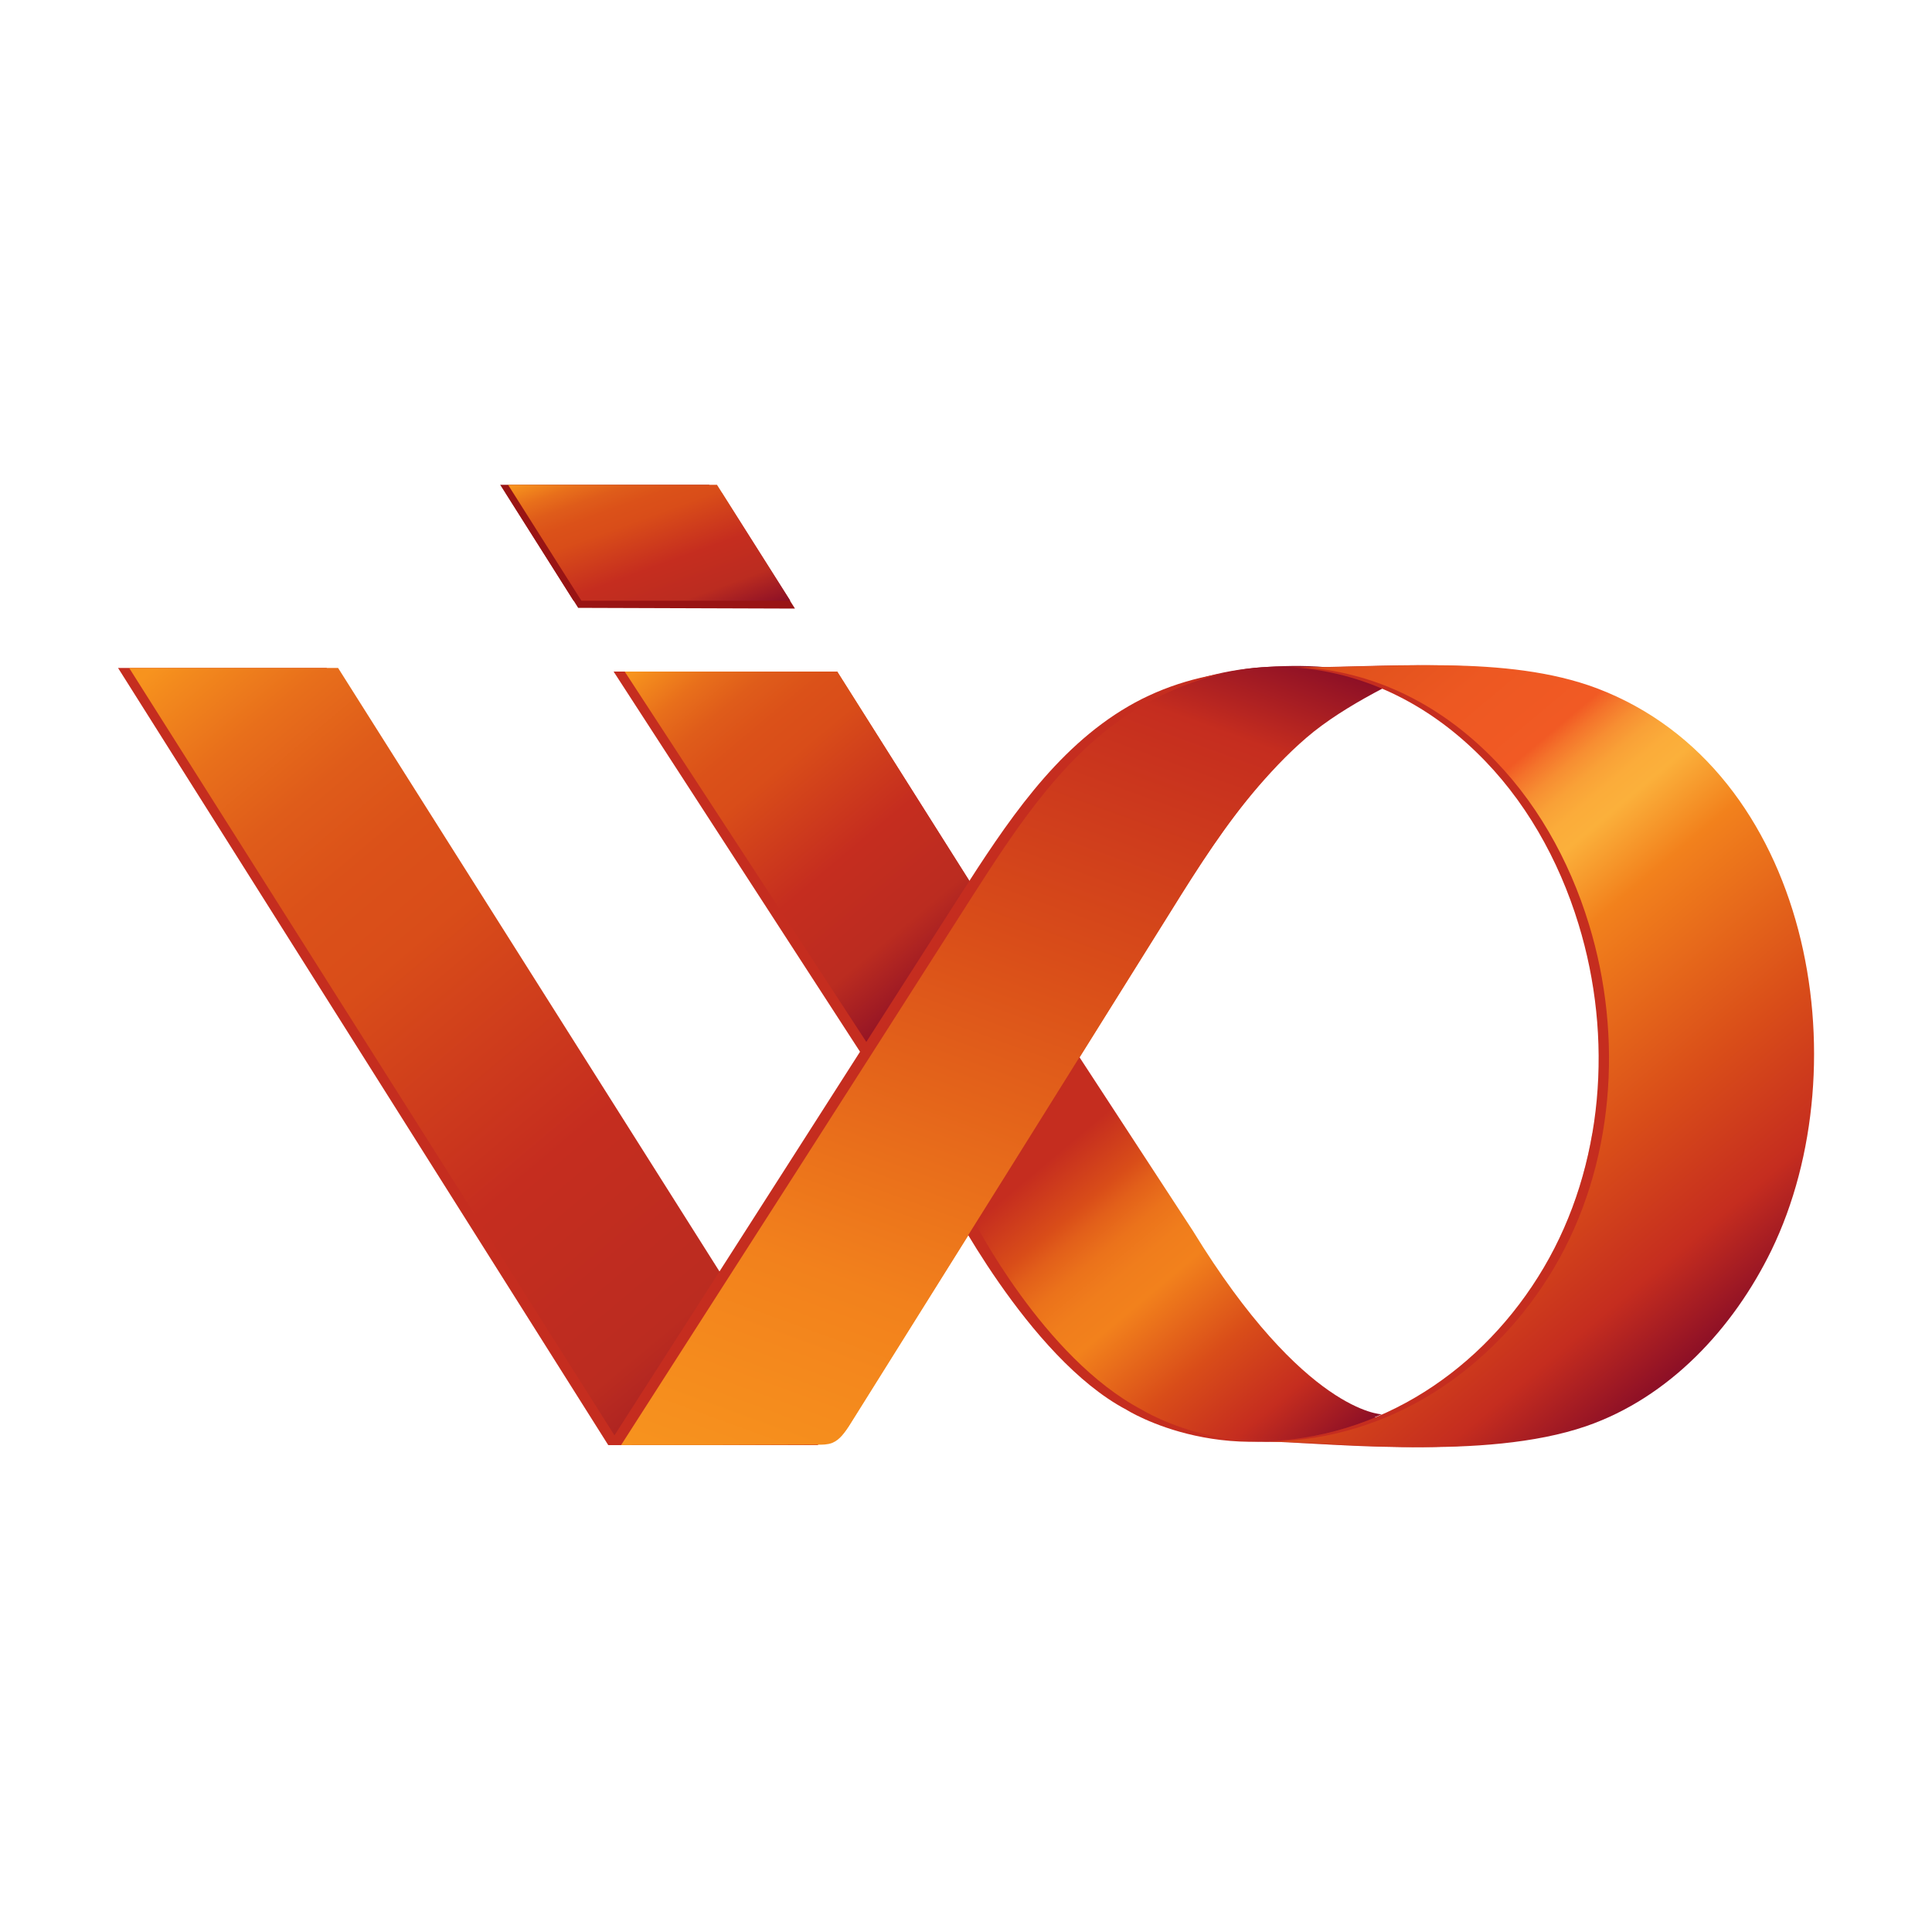
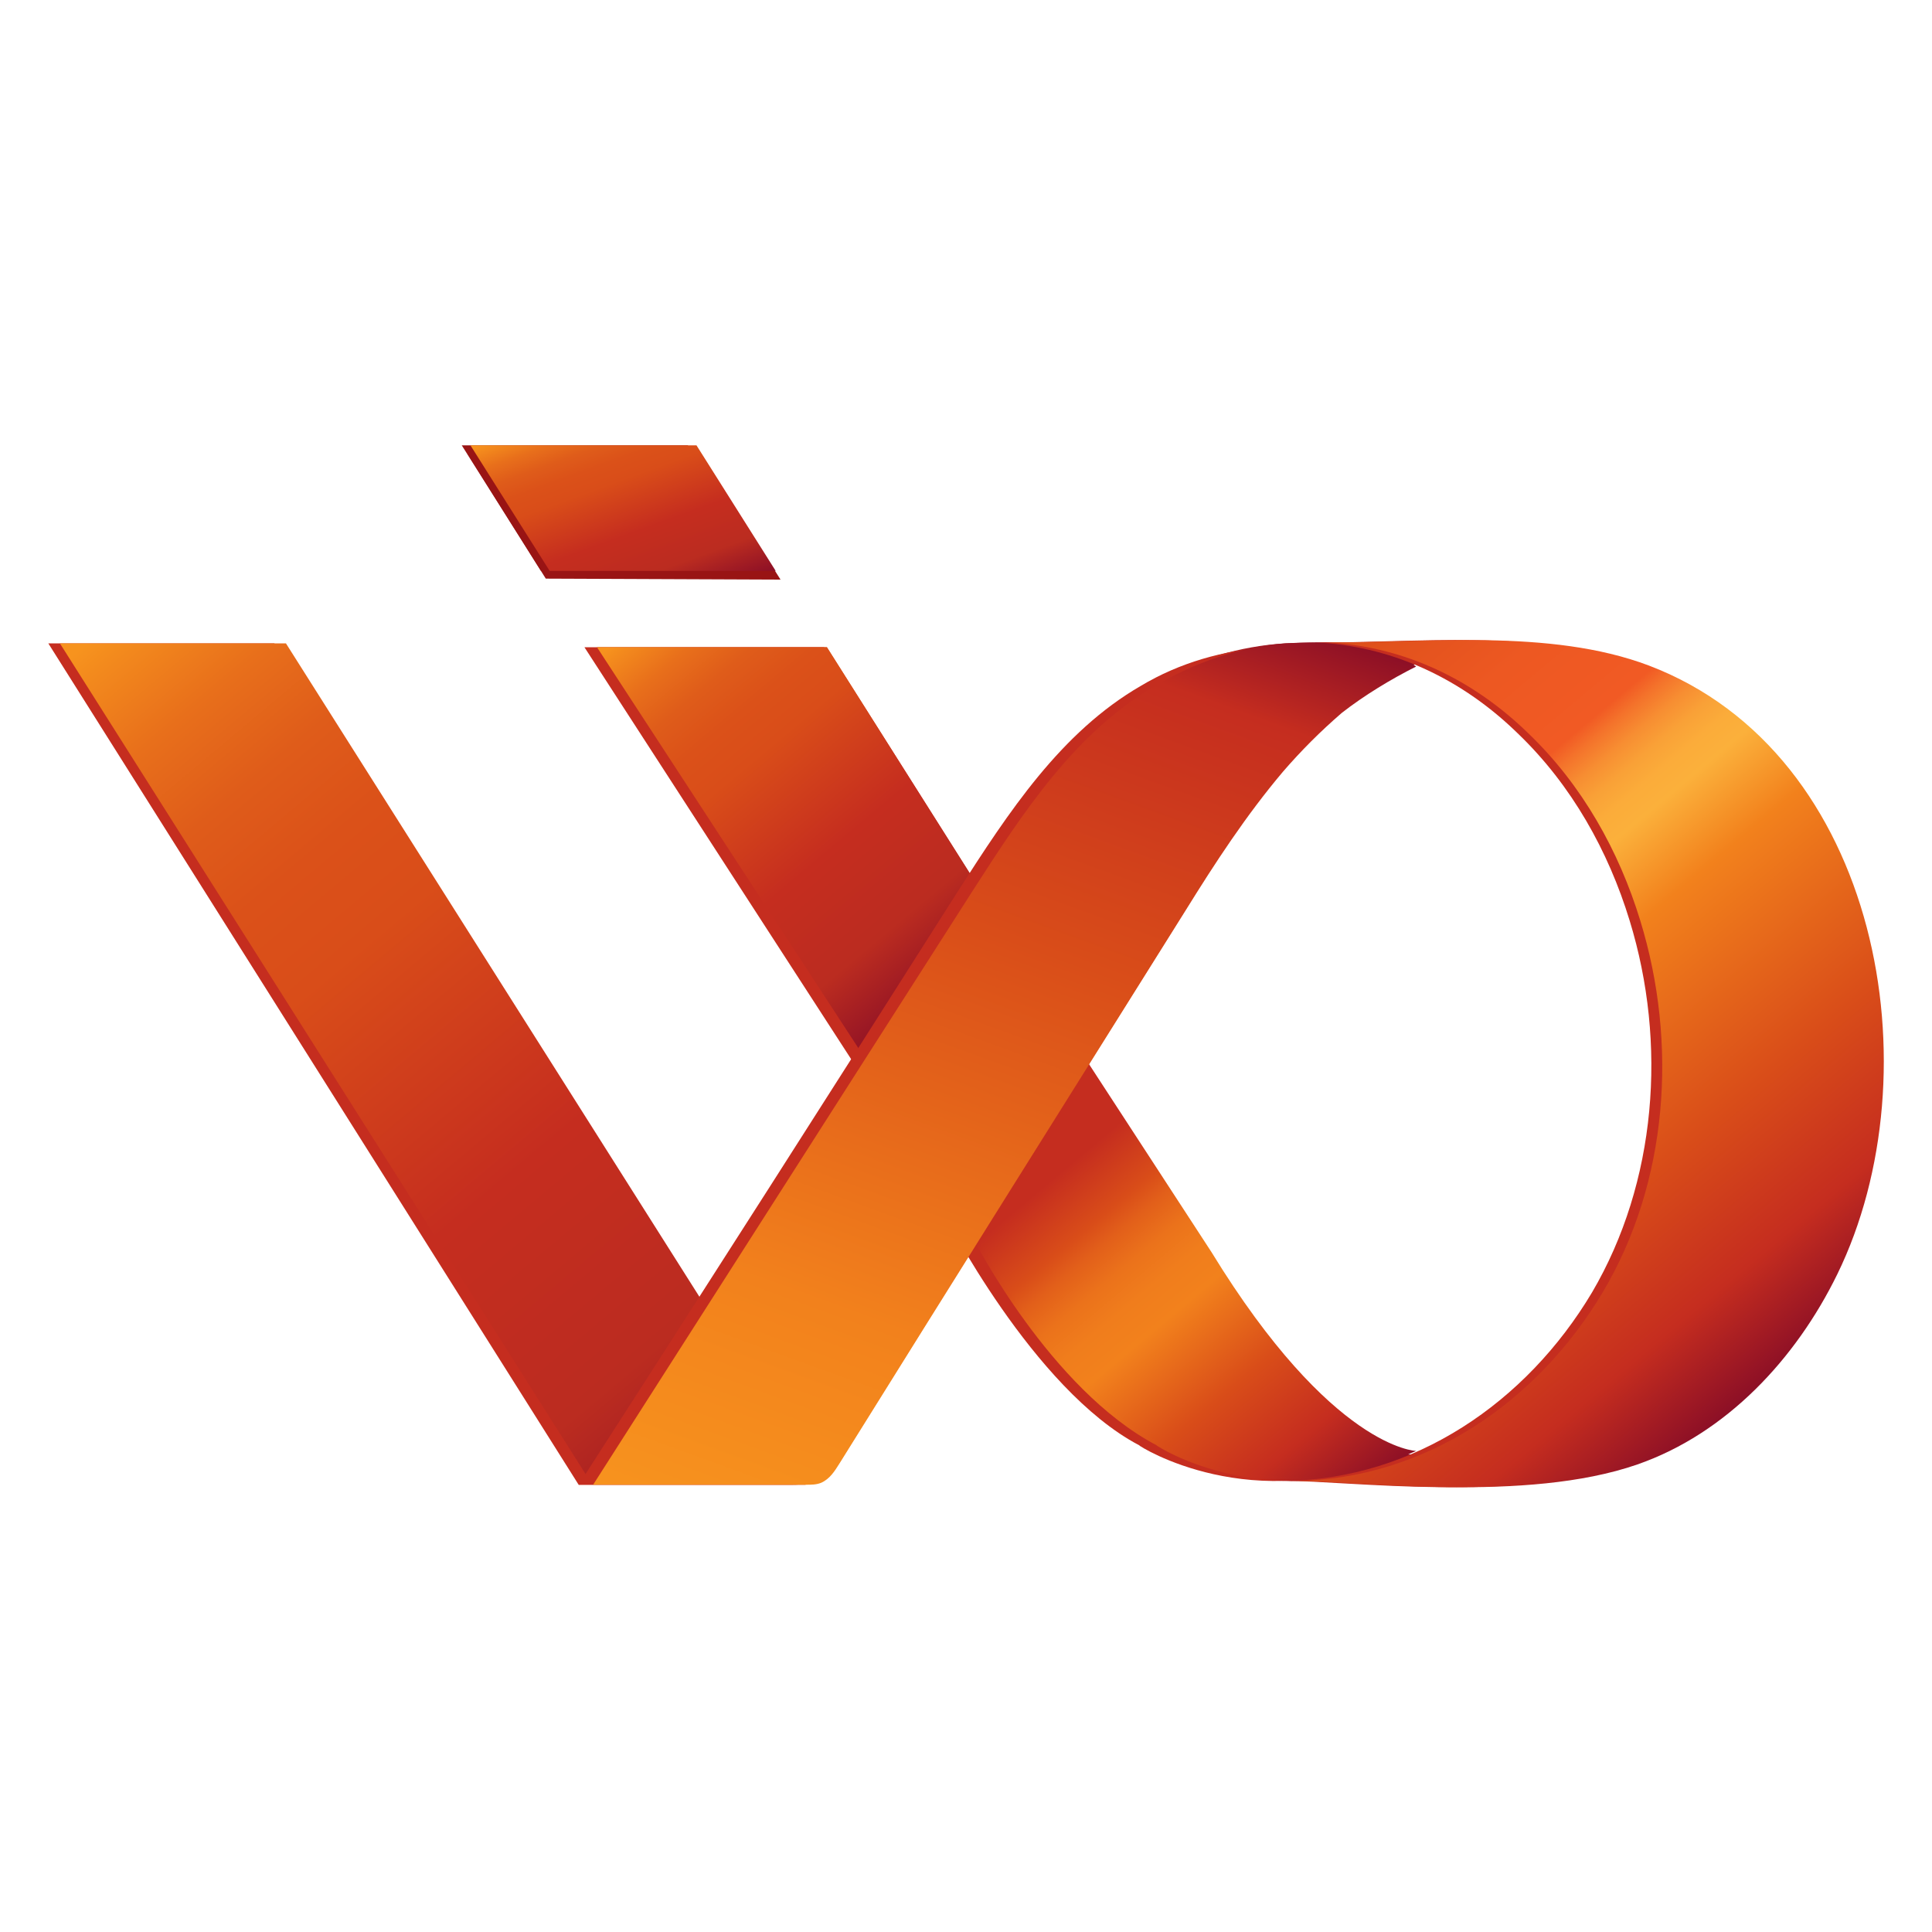
- <svg xmlns="http://www.w3.org/2000/svg" xmlns:xlink="http://www.w3.org/1999/xlink" version="1.1" id="Layer_1" x="0px" y="0px" viewBox="0 0 540 540" style="enable-background:new 0 0 540 540;" xml:space="preserve">
+ <svg xmlns="http://www.w3.org/2000/svg" version="1.1" id="Layer_1" x="0px" y="0px" viewBox="0 0 200 200" style="enable-background:new 0 0 200 200;" xml:space="preserve">
  <style type="text/css">
	.st0{fill:#991414;}
	.st1{fill:#C52D1F;}
- 	.st2{fill:url(#SVGID_7_);}
- 	.st3{fill:url(#SVGID_8_);}
- 	.st4{fill:url(#SVGID_11_);}
- 	.st5{fill:url(#SVGID_12_);}
- 	.st6{fill:url(#SVGID_13_);}
- 	.st7{fill:url(#SVGID_14_);}
- 	.st8{fill:url(#SVGID_15_);}
- 	.st9{fill:url(#SVGID_16_);}
- 	.st10{opacity:0.37;clip-path:url(#SVGID_18_);}
- 	.st11{fill:url(#XMLID_2_);}
+ 	.st2{fill:url(#SVGID_1_);}
+ 	.st3{fill:url(#SVGID_2_);}
+ 	.st4{fill:url(#SVGID_3_);}
+ 	.st5{fill:url(#SVGID_4_);}
+ 	.st6{fill:url(#SVGID_5_);}
+ 	.st7{fill:url(#SVGID_6_);}
+ 	.st8{fill:url(#SVGID_7_);}
+ 	.st9{fill:url(#SVGID_8_);}
+ 	.st10{fill:url(#XMLID_2_);}
</style>
-   <g>
- </g>
-   <g>
- </g>
-   <g>
- </g>
-   <g>
- </g>
-   <g>
- </g>
-   <g>
- </g>
-   <g>
- </g>
-   <g>
- </g>
-   <g>
-     <g>
-       <polygon class="st0" points="198.2,135.5 139.8,135.5 160.3,167.9 218.7,167.9   " />
-     </g>
-     <g>
-       <polygon class="st0" points="201.7,137.7 141.3,137.7 161.6,169.9 222.2,170.1   " />
-     </g>
-     <path class="st1" d="M353.7,402.9" />
-     <polygon class="st1" points="228.7,403.9 170,403.9 33,186.7 91.3,186.7  " />
-     <linearGradient id="SVGID_7_" gradientUnits="userSpaceOnUse" x1="234.31" y1="117.258" x2="327.425" y2="373.087" gradientTransform="matrix(1 0 0 -1 0 542)">
-       <stop offset="0" style="stop-color:#F7931E" />
-       <stop offset="0.236" style="stop-color:#F2811C" />
-       <stop offset="0.623" style="stop-color:#D94D19" />
-       <stop offset="0.899" style="stop-color:#C52D1F" />
-       <stop offset="1" style="stop-color:#8C0F26" />
-     </linearGradient>
-     <path class="st2" d="M174.3,402.9c18.3,0,36.6,0,54.9-0.1c1.4,0,2.8,0,4.1-0.5c2.2-0.9,3.6-3,4.8-5c29.8-47.6,59.6-95.2,89.3-142.8   c7.7-12.4,15.6-24.8,25.2-35.9c4.7-5.4,9.7-10.6,15.3-15.1c5.8-4.6,12.8-8.7,19.3-12.1c-8.3-5.9-24.7-5.6-34.5-4.9   c-11.6,0.8-23,4.1-33,9.9c-20.6,12-34.2,32.8-47.1,52.9C239.9,300.6,207.1,351.8,174.3,402.9z" />
-     <linearGradient id="SVGID_8_" gradientUnits="userSpaceOnUse" x1="40.136" y1="358.686" x2="227.023" y2="135.963" gradientTransform="matrix(1 0 0 -1 0 542)">
-       <stop offset="0" style="stop-color:#F7931E" />
-       <stop offset="5.045055e-04" style="stop-color:#F7931E" />
-       <stop offset="1.516661e-02" style="stop-color:#F7931E" />
-       <stop offset="3.937623e-02" style="stop-color:#F38A1D" />
-       <stop offset="0.12" style="stop-color:#E86F1B" />
-       <stop offset="0.203" style="stop-color:#DF5C1A" />
-       <stop offset="0.288" style="stop-color:#DB5119" />
-       <stop offset="0.378" style="stop-color:#D94D19" />
-       <stop offset="0.62" style="stop-color:#C52D1F" />
-       <stop offset="0.819" style="stop-color:#BB2C20" />
-       <stop offset="1" style="stop-color:#8C0F26" />
-     </linearGradient>
-     <polygon class="st3" points="231,402.7 172.7,402.7 36.1,186.7 94.5,186.7  " />
-     <g>
-       <linearGradient id="SVGID_11_" gradientUnits="userSpaceOnUse" x1="171.629" y1="417.284" x2="191.271" y2="363.316" gradientTransform="matrix(1 0 0 -1 0 542)">
-         <stop offset="0" style="stop-color:#F7931E" />
-         <stop offset="5.045055e-04" style="stop-color:#F7931E" />
-         <stop offset="1.516661e-02" style="stop-color:#F7931E" />
-         <stop offset="3.937623e-02" style="stop-color:#F38A1D" />
-         <stop offset="0.12" style="stop-color:#E86F1B" />
-         <stop offset="0.203" style="stop-color:#DF5C1A" />
-         <stop offset="0.288" style="stop-color:#DB5119" />
-         <stop offset="0.378" style="stop-color:#D94D19" />
-         <stop offset="0.62" style="stop-color:#C52D1F" />
-         <stop offset="0.819" style="stop-color:#BB2C20" />
-         <stop offset="1" style="stop-color:#8C0F26" />
-       </linearGradient>
-       <polygon class="st4" points="200.4,135.5 142,135.5 162.5,167.9 220.9,167.9   " />
-     </g>
-     <linearGradient id="SVGID_12_" gradientUnits="userSpaceOnUse" x1="186.135" y1="363.979" x2="268.123" y2="266.27" gradientTransform="matrix(1 0 0 -1 0 542)">
-       <stop offset="0" style="stop-color:#F7931E" />
-       <stop offset="5.045055e-04" style="stop-color:#F7931E" />
-       <stop offset="1.516661e-02" style="stop-color:#F7931E" />
-       <stop offset="3.937623e-02" style="stop-color:#F38A1D" />
-       <stop offset="0.12" style="stop-color:#E86F1B" />
-       <stop offset="0.203" style="stop-color:#DF5C1A" />
-       <stop offset="0.288" style="stop-color:#DB5119" />
-       <stop offset="0.378" style="stop-color:#D94D19" />
-       <stop offset="0.62" style="stop-color:#C52D1F" />
-       <stop offset="0.819" style="stop-color:#BB2C20" />
-       <stop offset="1" style="stop-color:#8C0F26" />
-     </linearGradient>
-     <polygon class="st5" points="244.8,295.3 174.6,187.7 234,187.7 273.4,250.1  " />
-     <path class="st1" d="M381.1,396.3c0,0-21.6-0.4-52.8-51.3l-32.2-49.3L264.3,334c0,0,23,45.5,50.5,60   C314.8,394,344,412.6,381.1,396.3z" />
-     <polygon class="st1" points="241.7,296 171.5,187.7 233.3,187.7 270.3,250.8  " />
-     <linearGradient id="SVGID_13_" gradientUnits="userSpaceOnUse" x1="279.723" y1="228.866" x2="364.378" y2="127.977" gradientTransform="matrix(1 0 0 -1 0 542)">
-       <stop offset="0" style="stop-color:#C52D1F" />
-       <stop offset="0.133" style="stop-color:#C52D1F" />
-       <stop offset="0.252" style="stop-color:#D94D19" />
-       <stop offset="0.295" style="stop-color:#E25F1A" />
-       <stop offset="0.356" style="stop-color:#EB721B" />
-       <stop offset="0.42" style="stop-color:#F07D1C" />
-       <stop offset="0.488" style="stop-color:#F2811C" />
-       <stop offset="0.672" style="stop-color:#D94D19" />
-       <stop offset="0.838" style="stop-color:#C52D1F" />
-       <stop offset="1" style="stop-color:#8C0F26" />
-     </linearGradient>
-     <path class="st6" d="M385.5,396.3c0,0-21.6-0.4-52.8-51.3l-32.2-49.3L272,340.8c0,0,19.6,38.7,47.1,53.2   C319.2,394,348.3,412.6,385.5,396.3z" />
-     <linearGradient id="SVGID_14_" gradientUnits="userSpaceOnUse" x1="186.135" y1="363.979" x2="268.123" y2="266.27" gradientTransform="matrix(1 0 0 -1 0 542)">
-       <stop offset="0" style="stop-color:#F7931E" />
-       <stop offset="5.045055e-04" style="stop-color:#F7931E" />
-       <stop offset="1.516661e-02" style="stop-color:#F7931E" />
-       <stop offset="3.937623e-02" style="stop-color:#F38A1D" />
-       <stop offset="0.12" style="stop-color:#E86F1B" />
-       <stop offset="0.203" style="stop-color:#DF5C1A" />
-       <stop offset="0.288" style="stop-color:#DB5119" />
-       <stop offset="0.378" style="stop-color:#D94D19" />
-       <stop offset="0.62" style="stop-color:#C52D1F" />
-       <stop offset="0.819" style="stop-color:#BB2C20" />
-       <stop offset="1" style="stop-color:#8C0F26" />
-     </linearGradient>
-     <polygon class="st7" points="244.8,295.3 174.6,187.7 234,187.7 273.4,250.1  " />
-     <linearGradient id="SVGID_15_" gradientUnits="userSpaceOnUse" x1="280.423" y1="229.865" x2="365.078" y2="128.977" gradientTransform="matrix(1 0 0 -1 0 542)">
-       <stop offset="0" style="stop-color:#C52D1F" />
-       <stop offset="0.133" style="stop-color:#C52D1F" />
-       <stop offset="0.252" style="stop-color:#D94D19" />
-       <stop offset="0.295" style="stop-color:#E25F1A" />
-       <stop offset="0.356" style="stop-color:#EB721B" />
-       <stop offset="0.42" style="stop-color:#F07D1C" />
-       <stop offset="0.488" style="stop-color:#F2811C" />
-       <stop offset="0.672" style="stop-color:#D94D19" />
-       <stop offset="0.838" style="stop-color:#C52D1F" />
-       <stop offset="1" style="stop-color:#8C0F26" />
-     </linearGradient>
-     <path class="st8" d="M386.2,395.3c0,0-21.6-0.4-52.8-51.3l-32.2-49.3l-28.5,45.1c0,0,19.6,38.7,47.1,53.2   C319.9,393,349.1,411.6,386.2,395.3z" />
-     <path class="st1" d="M170,403.9c18.3,0,36.6,0,54.9-0.1c1.4,0,2.8,0,4.1-0.5c2.2-0.9,3.6-3,4.8-5c29.8-47.6,59.6-95.2,89.3-142.8   c7.7-12.4,15.6-24.8,25.2-35.9c4.7-5.4,9.7-10.6,15.3-15.1c5.8-4.6,12.8-8.7,19.3-12.1c-8.3-5.9-24.7-5.6-34.5-4.9   c-11.6,0.8-23,4.1-33,9.9c-20.6,12-34.2,32.8-47.1,52.9C235.5,301.6,202.8,352.8,170,403.9z" />
-     <linearGradient id="SVGID_16_" gradientUnits="userSpaceOnUse" x1="233.61" y1="116.258" x2="326.763" y2="372.192" gradientTransform="matrix(1 0 0 -1 0 542)">
-       <stop offset="0" style="stop-color:#F7931E" />
-       <stop offset="0.236" style="stop-color:#F2811C" />
-       <stop offset="0.623" style="stop-color:#D94D19" />
-       <stop offset="0.899" style="stop-color:#C52D1F" />
-       <stop offset="1" style="stop-color:#8C0F26" />
-     </linearGradient>
-     <path class="st9" d="M173.6,403.9c18.3,0,36.6,0,54.9-0.1c1.4,0,2.8,0,4.1-0.5c2.2-0.9,3.6-3,4.8-5c29.8-47.6,59.6-95.2,89.3-142.8   c7.7-12.4,15.6-24.8,25.2-35.9c4.7-5.4,9.7-10.6,15.3-15.1c5.8-4.6,12.8-8.7,19.3-12.1c-8.3-5.9-24-6.6-33.8-5.9   c-11.6,0.8-23.7,5.1-33.7,10.9c-20.6,12-34.2,32.8-47.1,52.9C239.2,301.6,206.4,352.8,173.6,403.9z" />
-     <g>
-       <g>
-         <path id="XMLID_4_" class="st1" d="M360.5,186.5c24.8,0.3,57.5-3.7,83,5.9c59.7,22.7,74,105,48.7,157.1     c-10.7,21.9-28.6,41.1-51.7,49.1c-28.7,9.9-71.9,4.3-88,4.3c33.1-0.6,62.2-20.1,79-48.6s19.4-64.4,9.7-96     c-5.5-18-15-35-28.6-48.1c-13.5-13.1-30.2-21.7-49-23.5C363.6,186.7,360.5,186.5,360.5,186.5z" />
-       </g>
-       <g>
-         <defs>
-           <path id="SVGID_17_" d="M360.5,186.5c24.8,0.3,57.5-3.7,83,5.9c59.7,22.7,74,105,48.7,157.1c-10.7,21.9-28.6,41.1-51.7,49.1      c-28.7,9.9-71.9,4.3-88,4.3c33.1-0.6,62.2-20.1,79-48.6s19.4-64.4,9.7-96c-5.5-18-15-35-28.6-48.1c-13.5-13.1-30.2-21.7-49-23.5      C363.6,186.7,360.5,186.5,360.5,186.5z" />
-         </defs>
-         <clipPath id="SVGID_18_">
-           <use xlink:href="#SVGID_17_" style="overflow:visible;" />
-         </clipPath>
-         <g class="st10">
-           <g>
-             <g>
-               <g>
-                 <g>
-                   <polygon class="st1" points="480.7,420.7 291.8,406.9 438.6,320.8 538.4,257.6         " />
-                 </g>
-               </g>
-             </g>
-           </g>
-         </g>
-       </g>
-     </g>
-     <g>
-       <g>
-         <linearGradient id="XMLID_2_" gradientUnits="userSpaceOnUse" x1="334.756" y1="331.465" x2="475.511" y2="163.719" gradientTransform="matrix(1 0 0 -1 0 542)">
-           <stop offset="0" style="stop-color:#D94D19" />
-           <stop offset="5.342343e-02" style="stop-color:#E2521D" />
-           <stop offset="0.158" style="stop-color:#ED5822" />
-           <stop offset="0.269" style="stop-color:#F15A24" />
-           <stop offset="0.289" style="stop-color:#F4732B" />
-           <stop offset="0.315" style="stop-color:#F78E32" />
-           <stop offset="0.341" style="stop-color:#F9A137" />
-           <stop offset="0.368" style="stop-color:#FBAC3A" />
-           <stop offset="0.397" style="stop-color:#FBB03B" />
-           <stop offset="0.49" style="stop-color:#F2811C" />
-           <stop offset="0.722" style="stop-color:#D94D19" />
-           <stop offset="0.881" style="stop-color:#C52D1F" />
-           <stop offset="1" style="stop-color:#8C0F26" />
-         </linearGradient>
-         <path id="XMLID_3_" class="st11" d="M363.4,186.5c24.8,0.3,57.5-3.7,83,5.9c59.7,22.7,74,105,48.7,157.1     c-10.7,21.9-28.6,41.1-51.7,49.1c-28.7,9.9-71.9,4.3-88,4.3c33.1-0.6,62.2-20.1,79-48.6s19.4-64.4,9.7-96     c-5.5-18-15-35-28.6-48.1c-13.5-13.1-30.2-21.7-49-23.5C366.5,186.7,363.4,186.5,363.4,186.5z" />
-       </g>
-       <g>
-         <defs>
-           <path id="SVGID_19_" d="M363.4,186.5c24.8,0.3,57.5-3.7,83,5.9c59.7,22.7,74,105,48.7,157.1c-10.7,21.9-28.6,41.1-51.7,49.1      c-28.7,9.9-71.9,4.3-88,4.3c33.1-0.6,62.2-20.1,79-48.6s19.4-64.4,9.7-96c-5.5-18-15-35-28.6-48.1c-13.5-13.1-30.2-21.7-49-23.5      C366.5,186.7,363.4,186.5,363.4,186.5z" />
-         </defs>
-         <clipPath id="SVGID_20_">
-           <use xlink:href="#SVGID_19_" style="overflow:visible;" />
-         </clipPath>
-       </g>
-     </g>
-   </g>
+   <path class="st0" d="M71.2,46.1H47.8l8.2,13h23.4L71.2,46.1z" />
+   <path class="st0" d="M72.6,47H48.4l8.1,12.9L80.8,60L72.6,47z" />
+   <path class="st1" d="M83.4,153.7H59.9L5,66.6h23.4L83.4,153.7z" />
+   <linearGradient id="SVGID_1_" gradientUnits="userSpaceOnUse" x1="85.606" y1="379.963" x2="122.893" y2="482.408" gradientTransform="matrix(1 0 0 -1 0 542)">
+     <stop offset="0" style="stop-color:#F7931E" />
+     <stop offset="0.236" style="stop-color:#F2811C" />
+     <stop offset="0.623" style="stop-color:#D94D19" />
+     <stop offset="0.899" style="stop-color:#C52D1F" />
+     <stop offset="1" style="stop-color:#8C0F26" />
+   </linearGradient>
+   <path class="st2" d="M61.6,153.3c7.3,0,14.7,0,22,0c0.6,0,1.1,0,1.6-0.2c0.9-0.4,1.4-1.2,1.9-2C99,132,111,112.9,122.9,93.9  c3.1-5,6.3-9.9,10.1-14.4c1.9-2.2,3.9-4.2,6.1-6.1c2.3-1.8,5.1-3.5,7.7-4.8c-3.3-2.4-9.9-2.2-13.8-2c-4.6,0.3-9.2,1.6-13.2,4  c-8.3,4.8-13.7,13.1-18.9,21.2C87.9,112.3,74.8,132.8,61.6,153.3L61.6,153.3z" />
+   <linearGradient id="SVGID_2_" gradientUnits="userSpaceOnUse" x1="7.824" y1="476.762" x2="82.776" y2="387.438" gradientTransform="matrix(1 0 0 -1 0 542)">
+     <stop offset="0" style="stop-color:#F7931E" />
+     <stop offset="5.000000e-04" style="stop-color:#F7931E" />
+     <stop offset="1.520000e-02" style="stop-color:#F7931E" />
+     <stop offset="3.940000e-02" style="stop-color:#F38A1D" />
+     <stop offset="0.12" style="stop-color:#E86F1B" />
+     <stop offset="0.203" style="stop-color:#DF5C1A" />
+     <stop offset="0.288" style="stop-color:#DB5119" />
+     <stop offset="0.378" style="stop-color:#D94D19" />
+     <stop offset="0.62" style="stop-color:#C52D1F" />
+     <stop offset="0.819" style="stop-color:#BB2C20" />
+     <stop offset="1" style="stop-color:#8C0F26" />
+   </linearGradient>
+   <path class="st3" d="M84.4,153.2H61L6.2,66.6h23.4L84.4,153.2z" />
+   <linearGradient id="SVGID_3_" gradientUnits="userSpaceOnUse" x1="60.563" y1="500.218" x2="68.437" y2="478.582" gradientTransform="matrix(1 0 0 -1 0 542)">
+     <stop offset="0" style="stop-color:#F7931E" />
+     <stop offset="5.000000e-04" style="stop-color:#F7931E" />
+     <stop offset="1.520000e-02" style="stop-color:#F7931E" />
+     <stop offset="3.940000e-02" style="stop-color:#F38A1D" />
+     <stop offset="0.12" style="stop-color:#E86F1B" />
+     <stop offset="0.203" style="stop-color:#DF5C1A" />
+     <stop offset="0.288" style="stop-color:#DB5119" />
+     <stop offset="0.378" style="stop-color:#D94D19" />
+     <stop offset="0.62" style="stop-color:#C52D1F" />
+     <stop offset="0.819" style="stop-color:#BB2C20" />
+     <stop offset="1" style="stop-color:#8C0F26" />
+   </linearGradient>
+   <path class="st4" d="M72.1,46.1H48.7l8.2,13h23.4L72.1,46.1z" />
+   <linearGradient id="SVGID_4_" gradientUnits="userSpaceOnUse" x1="66.417" y1="478.874" x2="99.25" y2="439.745" gradientTransform="matrix(1 0 0 -1 0 542)">
+     <stop offset="0" style="stop-color:#F7931E" />
+     <stop offset="5.000000e-04" style="stop-color:#F7931E" />
+     <stop offset="1.520000e-02" style="stop-color:#F7931E" />
+     <stop offset="3.940000e-02" style="stop-color:#F38A1D" />
+     <stop offset="0.12" style="stop-color:#E86F1B" />
+     <stop offset="0.203" style="stop-color:#DF5C1A" />
+     <stop offset="0.288" style="stop-color:#DB5119" />
+     <stop offset="0.378" style="stop-color:#D94D19" />
+     <stop offset="0.62" style="stop-color:#C52D1F" />
+     <stop offset="0.819" style="stop-color:#BB2C20" />
+     <stop offset="1" style="stop-color:#8C0F26" />
+   </linearGradient>
+   <path class="st5" d="M89.9,110.1L61.8,67h23.8l15.8,25L89.9,110.1z" />
+   <path class="st1" d="M144.5,150.6c0,0-8.7-0.2-21.2-20.6l-12.9-19.8l-12.7,15.4c0,0,9.2,18.2,20.2,24  C117.9,149.7,129.7,157.2,144.5,150.6L144.5,150.6z M88.6,110.4L60.5,67h24.8l14.8,25.3L88.6,110.4z" />
+   <linearGradient id="SVGID_5_" gradientUnits="userSpaceOnUse" x1="103.931" y1="424.743" x2="137.862" y2="384.305" gradientTransform="matrix(1 0 0 -1 0 542)">
+     <stop offset="0" style="stop-color:#C52D1F" />
+     <stop offset="0.133" style="stop-color:#C52D1F" />
+     <stop offset="0.252" style="stop-color:#D94D19" />
+     <stop offset="0.295" style="stop-color:#E25F1A" />
+     <stop offset="0.356" style="stop-color:#EB721B" />
+     <stop offset="0.42" style="stop-color:#F07D1C" />
+     <stop offset="0.488" style="stop-color:#F2811C" />
+     <stop offset="0.672" style="stop-color:#D94D19" />
+     <stop offset="0.838" style="stop-color:#C52D1F" />
+     <stop offset="1" style="stop-color:#8C0F26" />
+   </linearGradient>
+   <path class="st6" d="M146.3,150.6c0,0-8.7-0.2-21.2-20.6l-12.9-19.8l-11.4,18.1c0,0,7.9,15.5,18.9,21.3  C119.7,149.7,131.4,157.2,146.3,150.6L146.3,150.6z" />
+   <linearGradient id="SVGID_6_" gradientUnits="userSpaceOnUse" x1="66.417" y1="478.874" x2="99.25" y2="439.745" gradientTransform="matrix(1 0 0 -1 0 542)">
+     <stop offset="0" style="stop-color:#F7931E" />
+     <stop offset="5.000000e-04" style="stop-color:#F7931E" />
+     <stop offset="1.520000e-02" style="stop-color:#F7931E" />
+     <stop offset="3.940000e-02" style="stop-color:#F38A1D" />
+     <stop offset="0.12" style="stop-color:#E86F1B" />
+     <stop offset="0.203" style="stop-color:#DF5C1A" />
+     <stop offset="0.288" style="stop-color:#DB5119" />
+     <stop offset="0.378" style="stop-color:#D94D19" />
+     <stop offset="0.62" style="stop-color:#C52D1F" />
+     <stop offset="0.819" style="stop-color:#BB2C20" />
+     <stop offset="1" style="stop-color:#8C0F26" />
+   </linearGradient>
+   <path class="st7" d="M89.9,110.1L61.8,67h23.8l15.8,25L89.9,110.1z" />
+   <linearGradient id="SVGID_7_" gradientUnits="userSpaceOnUse" x1="104.198" y1="425.132" x2="138.129" y2="384.695" gradientTransform="matrix(1 0 0 -1 0 542)">
+     <stop offset="0" style="stop-color:#C52D1F" />
+     <stop offset="0.133" style="stop-color:#C52D1F" />
+     <stop offset="0.252" style="stop-color:#D94D19" />
+     <stop offset="0.295" style="stop-color:#E25F1A" />
+     <stop offset="0.356" style="stop-color:#EB721B" />
+     <stop offset="0.42" style="stop-color:#F07D1C" />
+     <stop offset="0.488" style="stop-color:#F2811C" />
+     <stop offset="0.672" style="stop-color:#D94D19" />
+     <stop offset="0.838" style="stop-color:#C52D1F" />
+     <stop offset="1" style="stop-color:#8C0F26" />
+   </linearGradient>
+   <path class="st8" d="M146.6,150.2c0,0-8.7-0.2-21.2-20.6l-12.9-19.8L101.1,128c0,0,7.9,15.5,18.9,21.3  C120,149.3,131.7,156.8,146.6,150.2L146.6,150.2z" />
+   <path class="st1" d="M59.9,153.7c7.3,0,14.7,0,22,0c0.6,0,1.1,0,1.6-0.2c0.9-0.4,1.4-1.2,1.9-2c11.9-19.1,23.9-38.2,35.8-57.2  c3.1-5,6.3-9.9,10.1-14.4c1.9-2.2,3.9-4.2,6.1-6.1c2.3-1.8,5.1-3.5,7.7-4.8c-3.3-2.4-9.9-2.2-13.8-2c-4.6,0.3-9.2,1.6-13.2,4  c-8.3,4.8-13.7,13.1-18.9,21.2C86.2,112.7,73.1,133.2,59.9,153.7L59.9,153.7z" />
+   <linearGradient id="SVGID_8_" gradientUnits="userSpaceOnUse" x1="85.406" y1="379.563" x2="122.708" y2="482.051" gradientTransform="matrix(1 0 0 -1 0 542)">
+     <stop offset="0" style="stop-color:#F7931E" />
+     <stop offset="0.236" style="stop-color:#F2811C" />
+     <stop offset="0.623" style="stop-color:#D94D19" />
+     <stop offset="0.899" style="stop-color:#C52D1F" />
+     <stop offset="1" style="stop-color:#8C0F26" />
+   </linearGradient>
+   <path class="st9" d="M61.4,153.7c7.3,0,14.7,0,22,0c0.6,0,1.1,0,1.6-0.2c0.9-0.4,1.4-1.2,1.9-2c11.9-19.1,23.9-38.2,35.8-57.2  c3.1-5,6.3-9.9,10.1-14.4c1.9-2.2,3.9-4.2,6.1-6.1c2.3-1.8,5.1-3.5,7.7-4.8c-3.3-2.4-9.6-2.6-13.5-2.4c-4.6,0.3-9.5,2-13.5,4.4  c-8.3,4.8-13.7,13.1-18.9,21.2C87.6,112.7,74.5,133.2,61.4,153.7L61.4,153.7z" />
+   <path id="XMLID_4_" class="st1" d="M136.3,66.5c9.9,0.1,23-1.5,33.3,2.4c23.9,9.1,29.7,42.1,19.5,63c-4.3,8.8-11.5,16.5-20.7,19.7  c-11.5,4-28.8,1.7-35.3,1.7c13.3-0.2,24.9-8.1,31.7-19.5c6.7-11.4,7.8-25.8,3.9-38.5c-2.2-7.2-6-14-11.5-19.3  c-5.4-5.3-12.1-8.7-19.6-9.4L136.3,66.5L136.3,66.5z" />
+   <linearGradient id="XMLID_2_" gradientUnits="userSpaceOnUse" x1="125.903" y1="465.853" x2="182.363" y2="398.566" gradientTransform="matrix(1 0 0 -1 0 542)">
+     <stop offset="0" style="stop-color:#D94D19" />
+     <stop offset="5.339999e-02" style="stop-color:#E2521D" />
+     <stop offset="0.158" style="stop-color:#ED5822" />
+     <stop offset="0.269" style="stop-color:#F15A24" />
+     <stop offset="0.289" style="stop-color:#F4732B" />
+     <stop offset="0.315" style="stop-color:#F78E32" />
+     <stop offset="0.341" style="stop-color:#F9A137" />
+     <stop offset="0.368" style="stop-color:#FBAC3A" />
+     <stop offset="0.397" style="stop-color:#FBB03B" />
+     <stop offset="0.49" style="stop-color:#F2811C" />
+     <stop offset="0.722" style="stop-color:#D94D19" />
+     <stop offset="0.881" style="stop-color:#C52D1F" />
+     <stop offset="1" style="stop-color:#8C0F26" />
+   </linearGradient>
+   <path id="XMLID_3_" class="st10" d="M137.4,66.5c9.9,0.1,23-1.5,33.3,2.4c23.9,9.1,29.7,42.1,19.5,63c-4.3,8.8-11.5,16.5-20.7,19.7  c-11.5,4-28.8,1.7-35.3,1.7c13.3-0.2,24.9-8.1,31.7-19.5s7.8-25.8,3.9-38.5c-2.2-7.2-6-14-11.5-19.3c-5.4-5.3-12.1-8.7-19.6-9.4  L137.4,66.5L137.4,66.5z" />
</svg>
